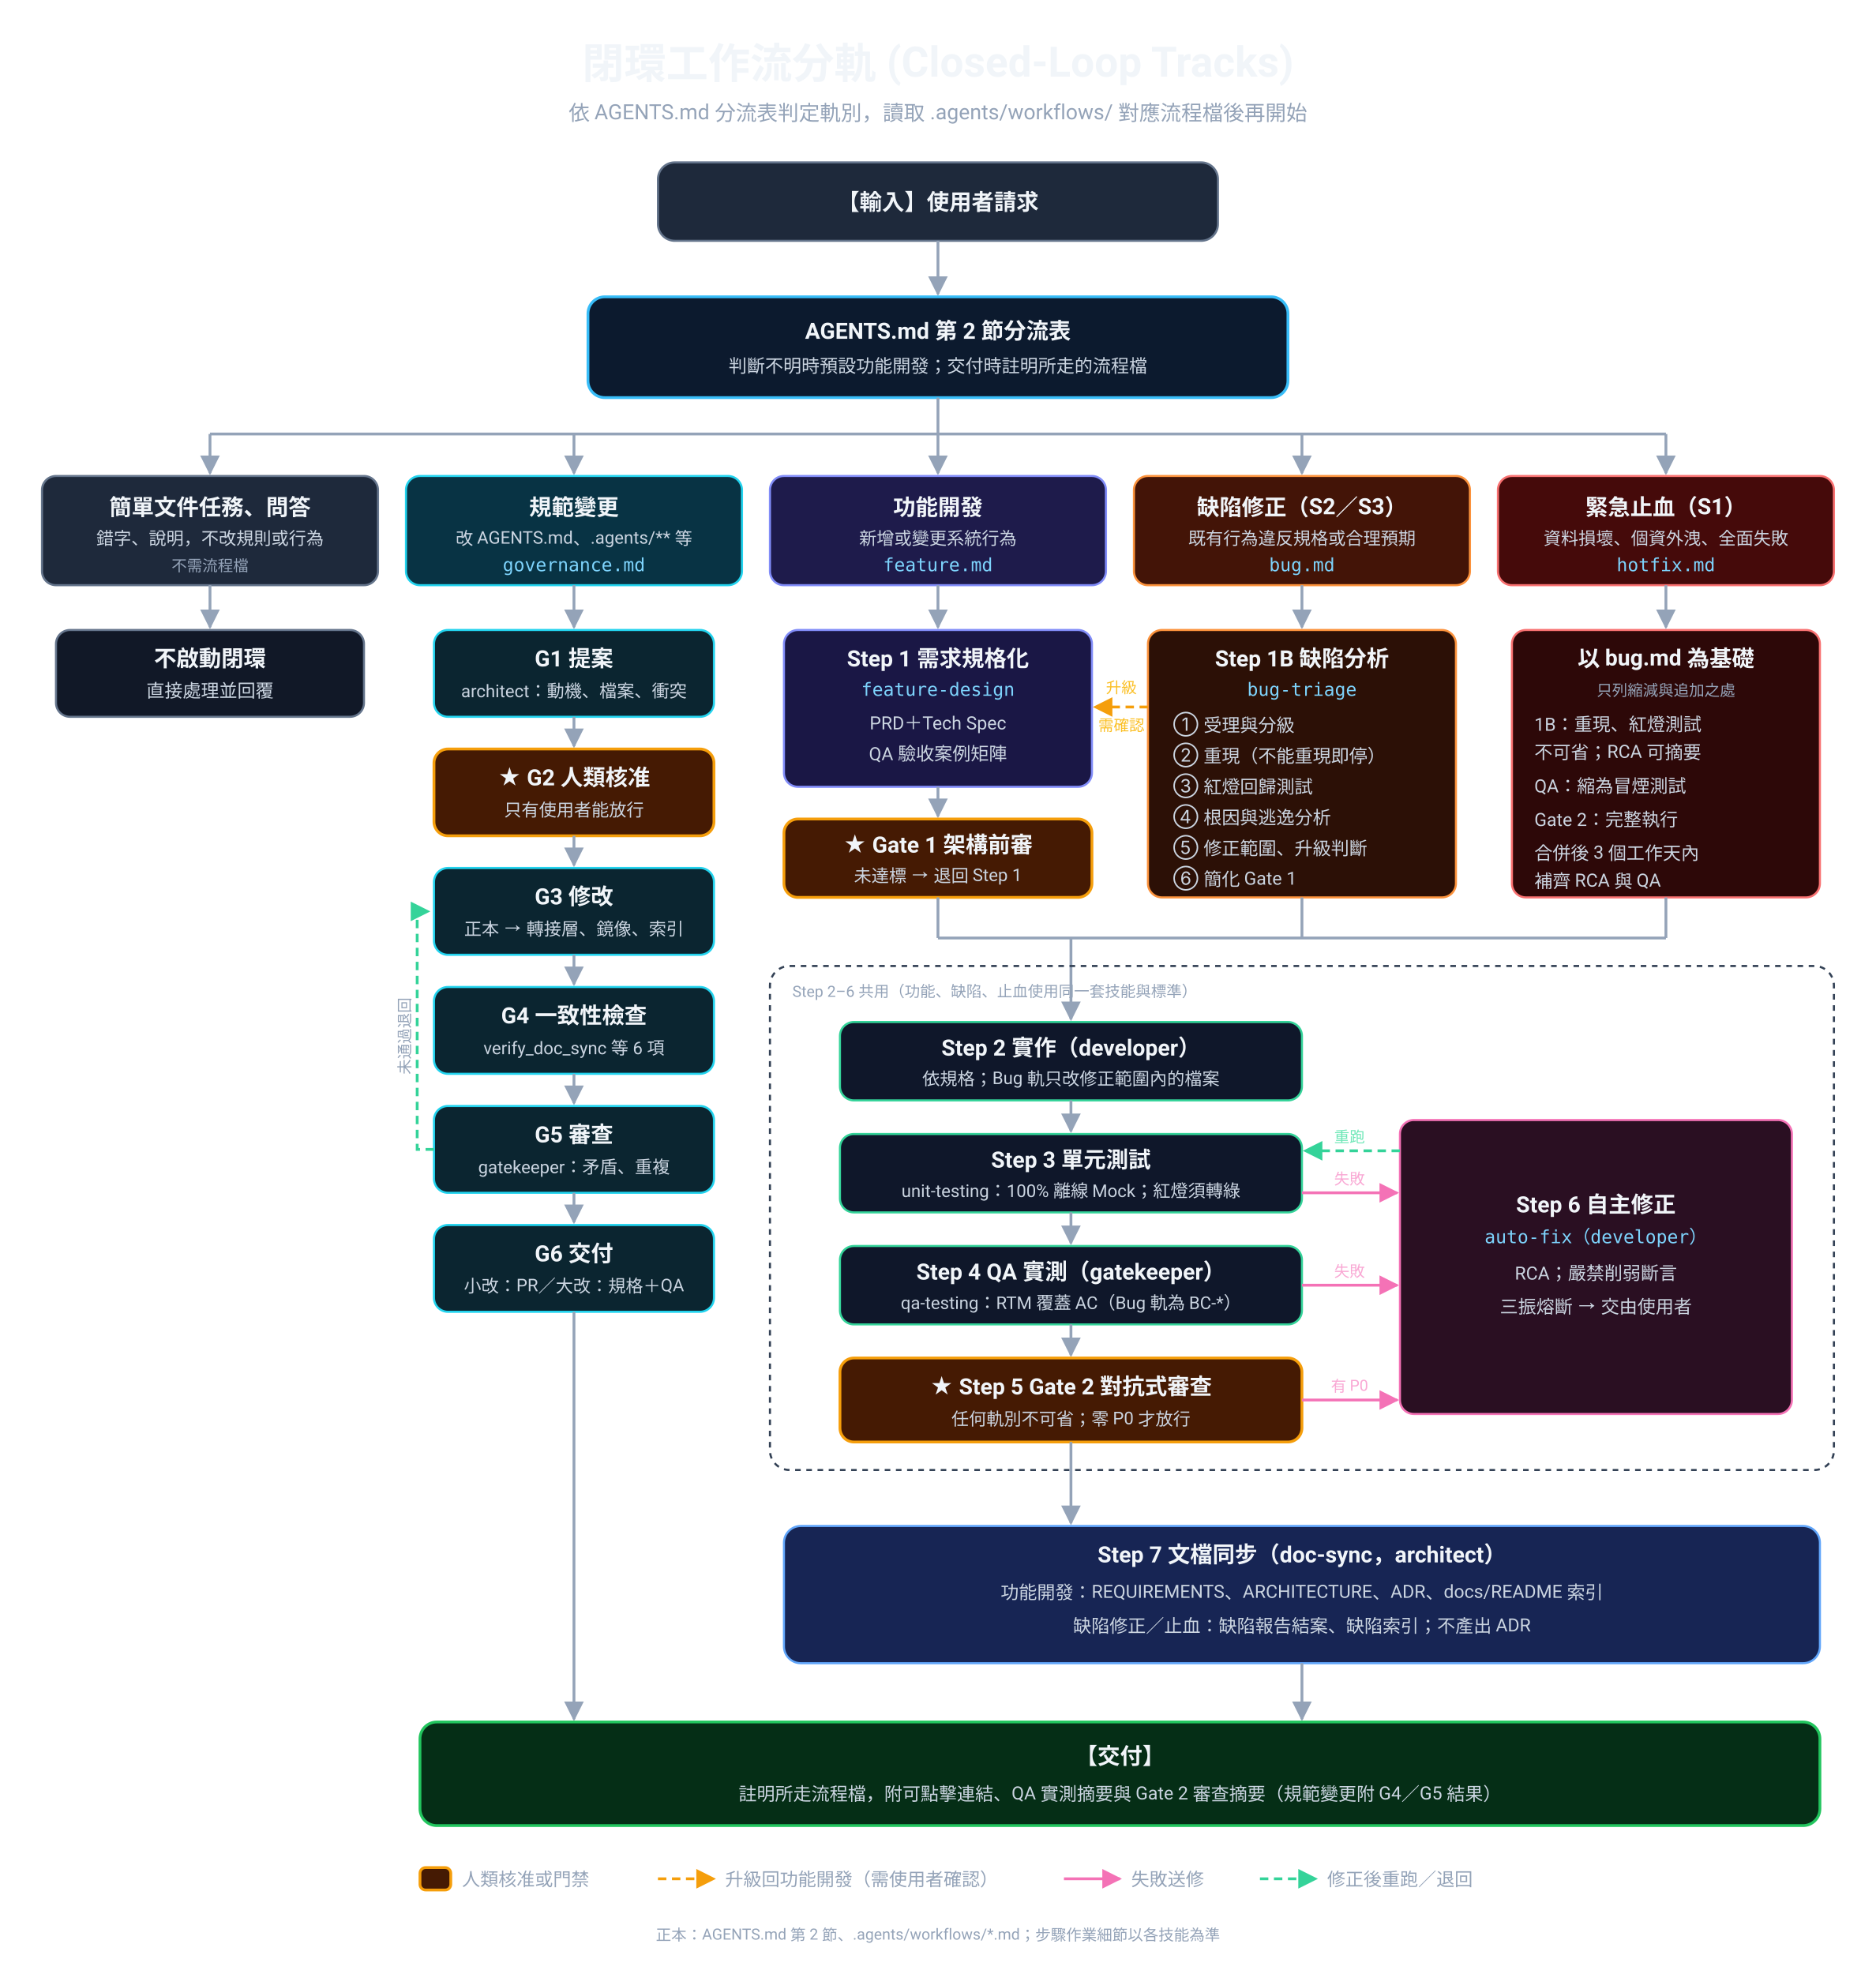
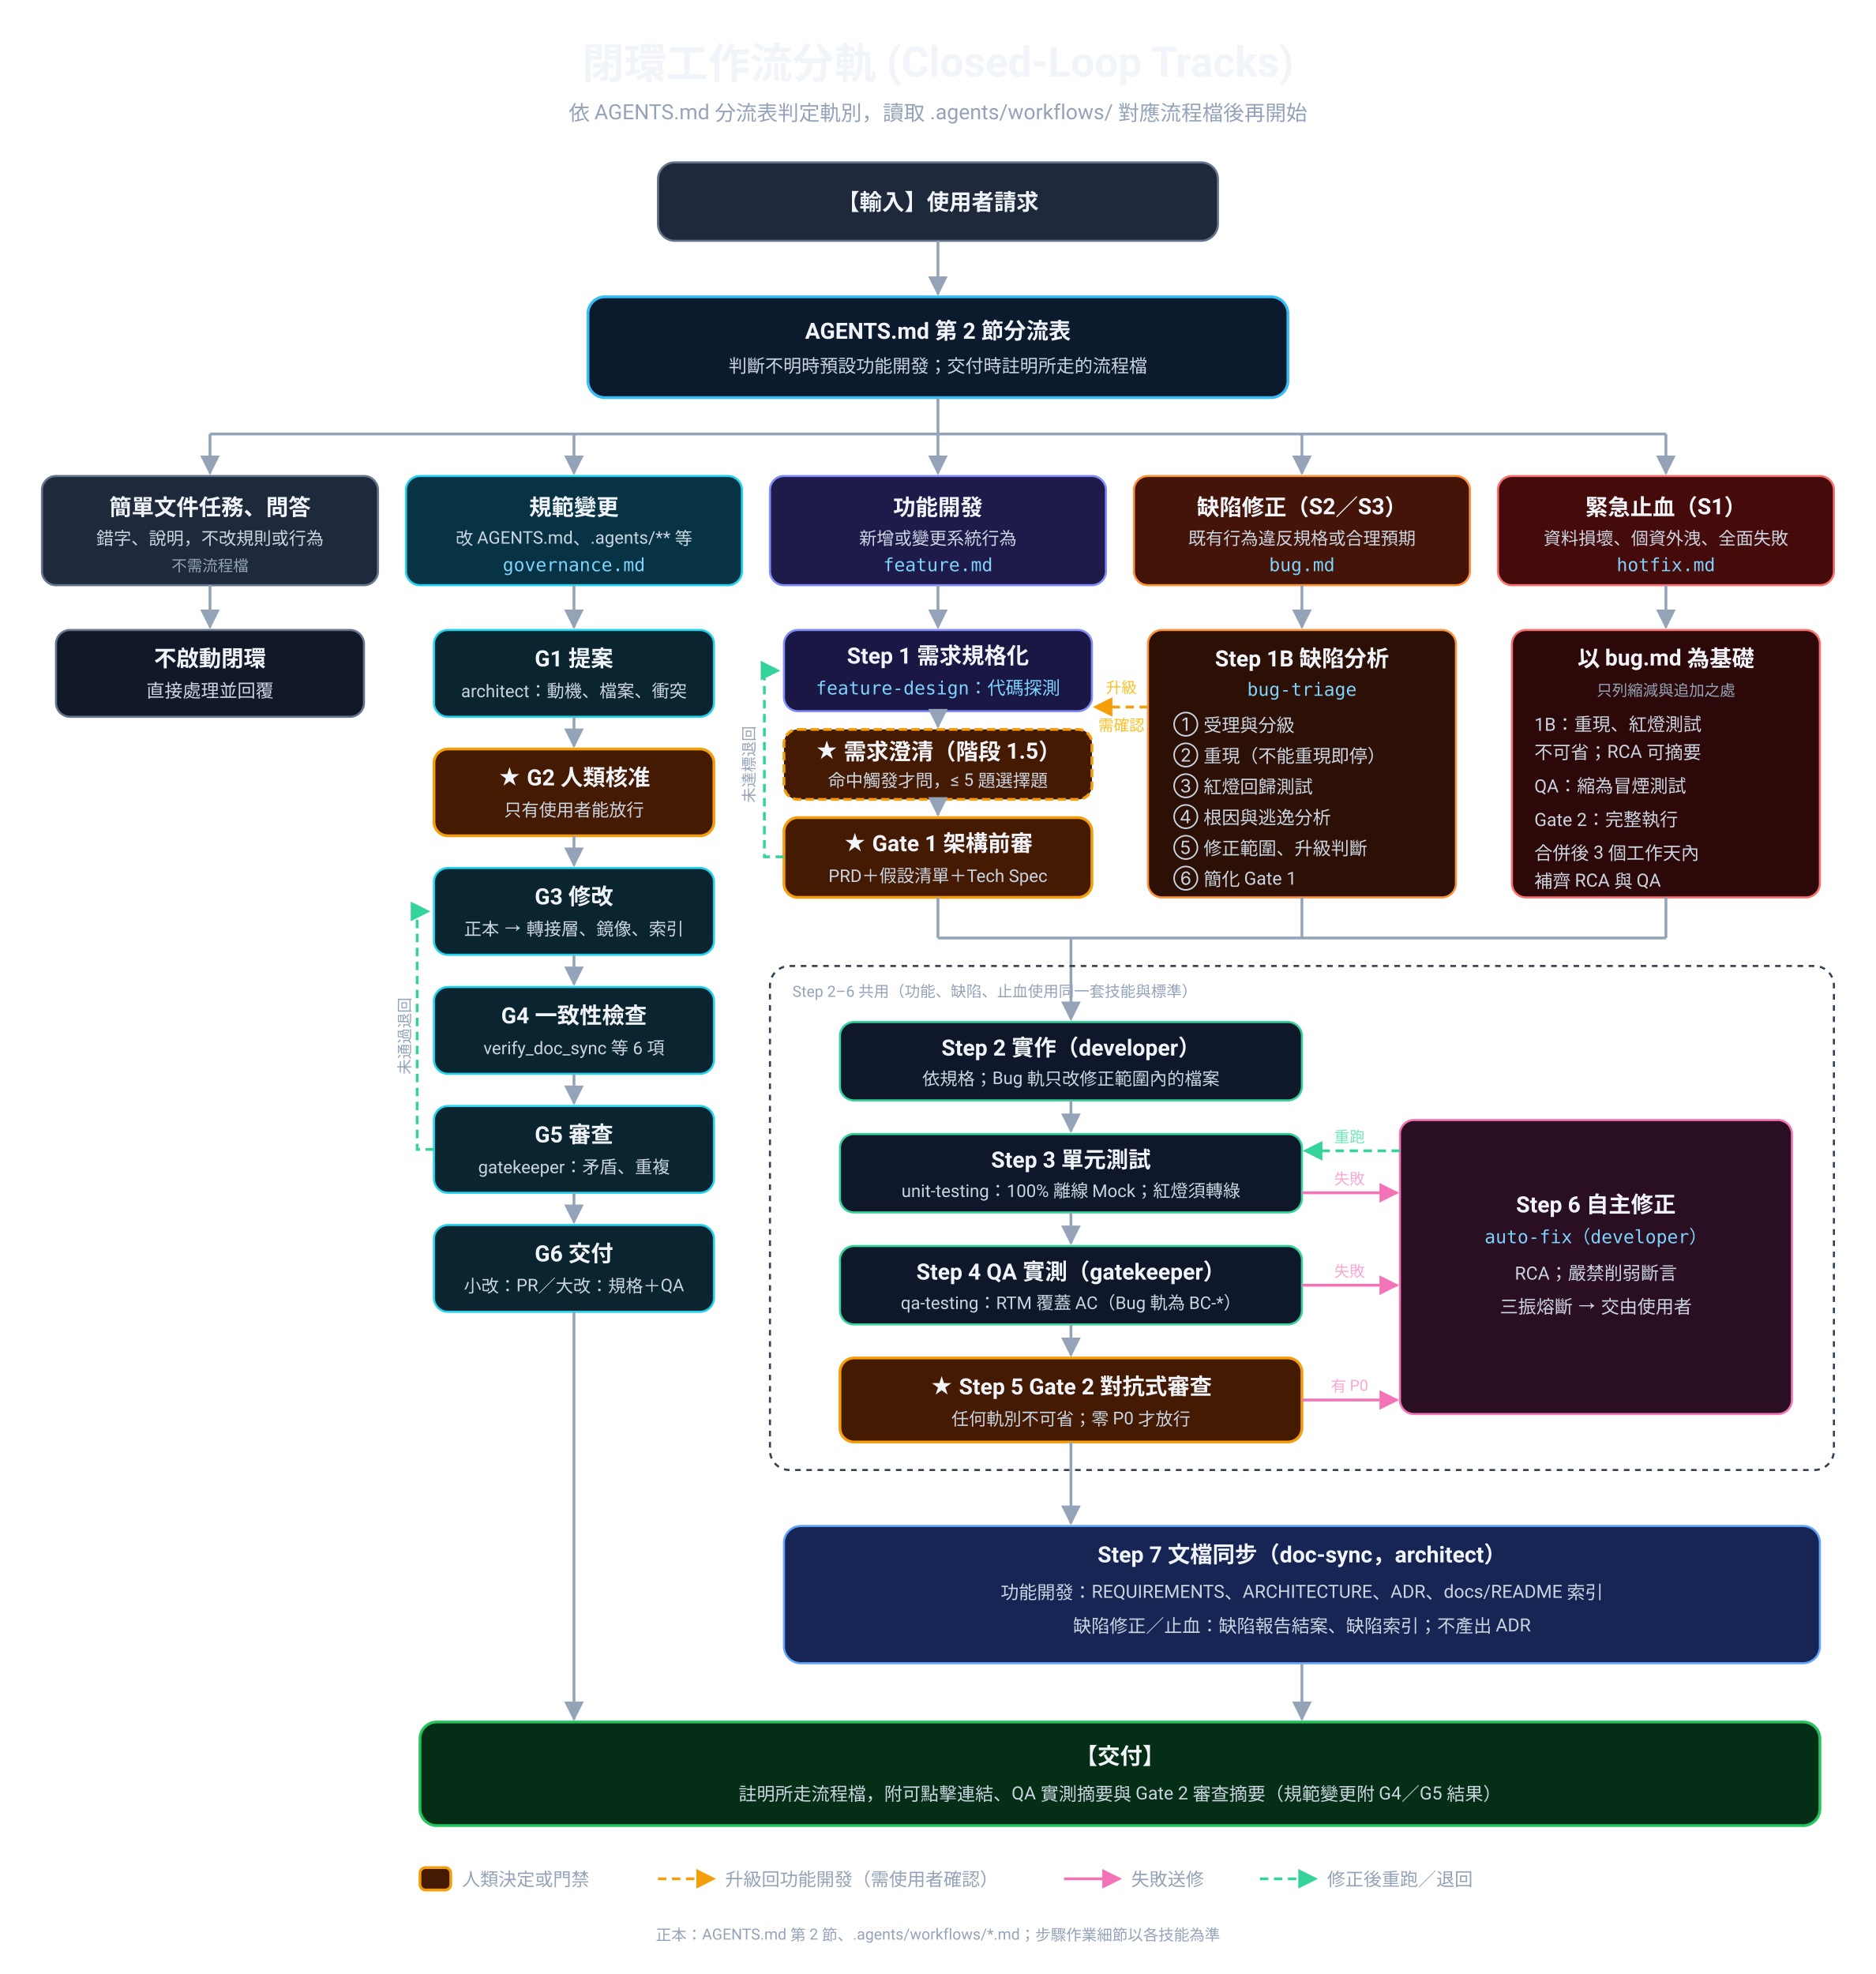
<svg xmlns="http://www.w3.org/2000/svg" viewBox="0 0 1340 1410" width="1340" height="1410" role="img" aria-labelledby="title desc" style="background:#0b1120; font-family:'Microsoft JhengHei', 'PingFang TC', 'Noto Sans TC', -apple-system, BlinkMacSystemFont, 'Segoe UI', Roboto, Helvetica, Arial, sans-serif;">
  <defs>
    <marker id="arrow" viewBox="0 0 10 10" refX="9" refY="5" markerWidth="7" markerHeight="7" orient="auto-start-reverse">
      <path d="M0,0 L10,5 L0,10 z" fill="#94a3b8" />
    </marker>
    <marker id="arrowAmber" viewBox="0 0 10 10" refX="9" refY="5" markerWidth="7" markerHeight="7" orient="auto-start-reverse">
      <path d="M0,0 L10,5 L0,10 z" fill="#f59e0b" />
    </marker>
    <marker id="arrowGreen" viewBox="0 0 10 10" refX="9" refY="5" markerWidth="7" markerHeight="7" orient="auto-start-reverse">
      <path d="M0,0 L10,5 L0,10 z" fill="#34d399" />
    </marker>
    <marker id="arrowPink" viewBox="0 0 10 10" refX="9" refY="5" markerWidth="7" markerHeight="7" orient="auto-start-reverse">
      <path d="M0,0 L10,5 L0,10 z" fill="#f472b6" />
    </marker>
    <style>
      .h1 { fill:#f1f5f9; font-size:30px; font-weight:700; }
      .sub { fill:#94a3b8; font-size:15px; }
      .bt { fill:#f1f5f9; font-size:16px; font-weight:700; }
      .bs { fill:#cbd5e1; font-size:13px; }
      .bx { fill:#cbd5e1; font-size:12.5px; }
      .mono { fill:#7dd3fc; font-size:13px; font-family:Consolas, 'Cascadia Mono', Menlo, monospace; }
      .tiny { fill:#94a3b8; font-size:11px; }
      .lg { fill:#94a3b8; font-size:13px; }
      .line { stroke:#94a3b8; stroke-width:2; fill:none; }
      .esc { stroke:#f59e0b; stroke-width:2; stroke-dasharray:6 4; fill:none; }
      .retry { stroke:#34d399; stroke-width:2; stroke-dasharray:6 4; fill:none; }
      .fail { stroke:#f472b6; stroke-width:2; fill:none; }
    </style>
  </defs>
  <text x="670" y="56" text-anchor="middle" class="h1">閉環工作流分軌 (Closed-Loop Tracks)</text>
  <text x="670" y="86" text-anchor="middle" class="sub">依 AGENTS.md 分流表判定軌別，讀取 .agents/workflows/ 對應流程檔後再開始</text>
  <rect x="470" y="116" width="400" height="56" rx="12" fill="#1e293b" stroke="#64748b" stroke-width="1.5" />
  <text x="670" y="150" text-anchor="middle" class="bt">【輸入】使用者請求</text>
  <line x1="670" y1="172" x2="670" y2="210" class="line" marker-end="url(#arrow)" />
  <rect x="420" y="212" width="500" height="72" rx="12" fill="#0c1a2e" stroke="#38bdf8" stroke-width="2" />
  <text x="670" y="242" text-anchor="middle" class="bt">AGENTS.md 第 2 節分流表</text>
  <text x="670" y="266" text-anchor="middle" class="bs">判斷不明時預設功能開發；交付時註明所走的流程檔</text>
  <path d="M670,284 V310 M150,310 H1190" class="line" />
  <line x1="150" y1="310" x2="150" y2="338" class="line" marker-end="url(#arrow)" />
  <line x1="410" y1="310" x2="410" y2="338" class="line" marker-end="url(#arrow)" />
  <line x1="670" y1="310" x2="670" y2="338" class="line" marker-end="url(#arrow)" />
  <line x1="930" y1="310" x2="930" y2="338" class="line" marker-end="url(#arrow)" />
  <line x1="1190" y1="310" x2="1190" y2="338" class="line" marker-end="url(#arrow)" />
  <rect x="30" y="340" width="240" height="78" rx="10" fill="#1e293b" stroke="#64748b" stroke-width="1.5" />
  <text x="150" y="368" text-anchor="middle" class="bt">簡單文件任務、問答</text>
  <text x="150" y="389" text-anchor="middle" class="bx">錯字、說明，不改規則或行為</text>
  <text x="150" y="408" text-anchor="middle" class="tiny">不需流程檔</text>
  <rect x="290" y="340" width="240" height="78" rx="10" fill="#083344" stroke="#22d3ee" stroke-width="1.5" />
  <text x="410" y="368" text-anchor="middle" class="bt">規範變更</text>
  <text x="410" y="389" text-anchor="middle" class="bx">改 AGENTS.md、.agents/** 等</text>
  <text x="410" y="408" text-anchor="middle" class="mono">governance.md</text>
  <rect x="550" y="340" width="240" height="78" rx="10" fill="#1e1b4b" stroke="#818cf8" stroke-width="1.5" />
  <text x="670" y="368" text-anchor="middle" class="bt">功能開發</text>
  <text x="670" y="389" text-anchor="middle" class="bx">新增或變更系統行為</text>
  <text x="670" y="408" text-anchor="middle" class="mono">feature.md</text>
  <rect x="810" y="340" width="240" height="78" rx="10" fill="#431407" stroke="#fb923c" stroke-width="1.5" />
  <text x="930" y="368" text-anchor="middle" class="bt">缺陷修正（S2／S3）</text>
  <text x="930" y="389" text-anchor="middle" class="bx">既有行為違反規格或合理預期</text>
  <text x="930" y="408" text-anchor="middle" class="mono">bug.md</text>
  <rect x="1070" y="340" width="240" height="78" rx="10" fill="#450a0a" stroke="#f87171" stroke-width="1.5" />
  <text x="1190" y="368" text-anchor="middle" class="bt">緊急止血（S1）</text>
  <text x="1190" y="389" text-anchor="middle" class="bx">資料損壞、個資外洩、全面失敗</text>
  <text x="1190" y="408" text-anchor="middle" class="mono">hotfix.md</text>
  <line x1="150" y1="418" x2="150" y2="448" class="line" marker-end="url(#arrow)" />
  <rect x="40" y="450" width="220" height="62" rx="10" fill="#111827" stroke="#64748b" stroke-width="1.5" />
  <text x="150" y="476" text-anchor="middle" class="bt">不啟動閉環</text>
  <text x="150" y="498" text-anchor="middle" class="bs">直接處理並回覆</text>
  <line x1="410" y1="418" x2="410" y2="448" class="line" marker-end="url(#arrow)" />
  <rect x="310" y="450" width="200" height="62" rx="10" fill="#0b2530" stroke="#22d3ee" stroke-width="1.5" />
  <text x="410" y="476" text-anchor="middle" class="bt">G1 提案</text>
  <text x="410" y="498" text-anchor="middle" class="bx">architect：動機、檔案、衝突</text>
  <line x1="410" y1="512" x2="410" y2="533" class="line" marker-end="url(#arrow)" />
  <rect x="310" y="535" width="200" height="62" rx="10" fill="#451a03" stroke="#f59e0b" stroke-width="2" />
  <text x="410" y="561" text-anchor="middle" class="bt">★ G2 人類核准</text>
  <text x="410" y="583" text-anchor="middle" class="bx">只有使用者能放行</text>
  <line x1="410" y1="597" x2="410" y2="618" class="line" marker-end="url(#arrow)" />
  <rect x="310" y="620" width="200" height="62" rx="10" fill="#0b2530" stroke="#22d3ee" stroke-width="1.5" />
  <text x="410" y="646" text-anchor="middle" class="bt">G3 修改</text>
  <text x="410" y="668" text-anchor="middle" class="bx">正本 → 轉接層、鏡像、索引</text>
  <line x1="410" y1="682" x2="410" y2="703" class="line" marker-end="url(#arrow)" />
  <rect x="310" y="705" width="200" height="62" rx="10" fill="#0b2530" stroke="#22d3ee" stroke-width="1.5" />
  <text x="410" y="731" text-anchor="middle" class="bt">G4 一致性檢查</text>
  <text x="410" y="753" text-anchor="middle" class="bx">verify_doc_sync 等 6 項</text>
  <line x1="410" y1="767" x2="410" y2="788" class="line" marker-end="url(#arrow)" />
  <rect x="310" y="790" width="200" height="62" rx="10" fill="#0b2530" stroke="#22d3ee" stroke-width="1.5" />
  <text x="410" y="816" text-anchor="middle" class="bt">G5 審查</text>
  <text x="410" y="838" text-anchor="middle" class="bx">gatekeeper：矛盾、重複</text>
  <line x1="410" y1="852" x2="410" y2="873" class="line" marker-end="url(#arrow)" />
  <rect x="310" y="875" width="200" height="62" rx="10" fill="#0b2530" stroke="#22d3ee" stroke-width="1.5" />
  <text x="410" y="901" text-anchor="middle" class="bt">G6 交付</text>
  <text x="410" y="923" text-anchor="middle" class="bx">小改：PR／大改：規格＋QA</text>
  <path d="M310,821 H298 V651 H306" class="retry" marker-end="url(#arrowGreen)" />
  <text x="293" y="740" text-anchor="middle" class="tiny" transform="rotate(-90 293 740)">未通過退回</text>
  <line x1="670" y1="418" x2="670" y2="448" class="line" marker-end="url(#arrow)" />
-   <rect x="560" y="450" width="220" height="112" rx="10" fill="#1a1745" stroke="#818cf8" stroke-width="1.5" />
-   <text x="670" y="476" text-anchor="middle" class="bt">Step 1 需求規格化</text>
-   <text x="670" y="497" text-anchor="middle" class="mono">feature-design</text>
-   <text x="670" y="521" text-anchor="middle" class="bs">PRD＋Tech Spec</text>
-   <text x="670" y="543" text-anchor="middle" class="bs">QA 驗收案例矩陣</text>
-   <line x1="670" y1="562" x2="670" y2="583" class="line" marker-end="url(#arrow)" />
-   <rect x="560" y="585" width="220" height="56" rx="10" fill="#451a03" stroke="#f59e0b" stroke-width="2" />
-   <text x="670" y="609" text-anchor="middle" class="bt">★ Gate 1 架構前審</text>
-   <text x="670" y="630" text-anchor="middle" class="bx">未達標 → 退回 Step 1</text>
+   <rect x="560" y="450" width="220" height="58" rx="10" fill="#1a1745" stroke="#818cf8" stroke-width="1.5" />
+   <text x="670" y="474" text-anchor="middle" class="bt">Step 1 需求規格化</text>
+   <text x="670" y="496" text-anchor="middle" class="mono">feature-design：代碼探測</text>
+   <line x1="670" y1="508" x2="670" y2="519" class="line" marker-end="url(#arrow)" />
+   <rect x="560" y="521" width="220" height="50" rx="10" fill="#451a03" stroke="#f59e0b" stroke-width="2" stroke-dasharray="6 3" />
+   <text x="670" y="542" text-anchor="middle" class="bt">★ 需求澄清（階段 1.5）</text>
+   <text x="670" y="562" text-anchor="middle" class="bx">命中觸發才問，≤ 5 題選擇題</text>
+   <line x1="670" y1="571" x2="670" y2="582" class="line" marker-end="url(#arrow)" />
+   <rect x="560" y="584" width="220" height="57" rx="10" fill="#451a03" stroke="#f59e0b" stroke-width="2" />
+   <text x="670" y="608" text-anchor="middle" class="bt">★ Gate 1 架構前審</text>
+   <text x="670" y="630" text-anchor="middle" class="bx">PRD＋假設清單＋Tech Spec</text>
+   <path d="M560,612 H546 V479 H556" class="retry" marker-end="url(#arrowGreen)" />
+   <text x="539" y="546" text-anchor="middle" class="tiny" transform="rotate(-90 539 546)">未達標退回</text>
  <line x1="930" y1="418" x2="930" y2="448" class="line" marker-end="url(#arrow)" />
  <rect x="820" y="450" width="220" height="191" rx="10" fill="#2c1006" stroke="#fb923c" stroke-width="1.5" />
  <text x="930" y="476" text-anchor="middle" class="bt">Step 1B 缺陷分析</text>
  <text x="930" y="497" text-anchor="middle" class="mono">bug-triage</text>
  <text x="838" y="522" class="bs">① 受理與分級</text>
  <text x="838" y="544" class="bs">② 重現（不能重現即停）</text>
  <text x="838" y="566" class="bs">③ 紅燈回歸測試</text>
  <text x="838" y="588" class="bs">④ 根因與逃逸分析</text>
  <text x="838" y="610" class="bs">⑤ 修正範圍、升級判斷</text>
  <text x="838" y="632" class="bs">⑥ 簡化 Gate 1</text>
  <line x1="820" y1="505" x2="782" y2="505" class="esc" marker-end="url(#arrowAmber)" />
  <text x="801" y="495" text-anchor="middle" class="tiny" style="fill:#fbbf24">升級</text>
  <text x="801" y="522" text-anchor="middle" class="tiny" style="fill:#fbbf24">需確認</text>
  <line x1="1190" y1="418" x2="1190" y2="448" class="line" marker-end="url(#arrow)" />
  <rect x="1080" y="450" width="220" height="191" rx="10" fill="#2d0808" stroke="#f87171" stroke-width="1.5" />
  <text x="1190" y="476" text-anchor="middle" class="bt">以 bug.md 為基礎</text>
  <text x="1190" y="497" text-anchor="middle" class="tiny">只列縮減與追加之處</text>
  <text x="1096" y="522" class="bs">1B：重現、紅燈測試</text>
  <text x="1096" y="542" class="bs">　　不可省；RCA 可摘要</text>
  <text x="1096" y="566" class="bs">QA：縮為冒煙測試</text>
  <text x="1096" y="590" class="bs">Gate 2：完整執行</text>
  <text x="1096" y="614" class="bs">合併後 3 個工作天內</text>
  <text x="1096" y="634" class="bs">　　補齊 RCA 與 QA</text>
  <path d="M670,641 V670 M930,641 V670 M1190,641 V670 M670,670 H1190" class="line" />
  <line x1="765" y1="670" x2="765" y2="728" class="line" marker-end="url(#arrow)" />
  <rect x="550" y="690" width="760" height="360" rx="14" fill="none" stroke="#334155" stroke-width="1.5" stroke-dasharray="4 4" />
  <text x="566" y="712" class="tiny">Step 2–6 共用（功能、缺陷、止血使用同一套技能與標準）</text>
  <rect x="600" y="730" width="330" height="56" rx="10" fill="#0f172a" stroke="#34d399" stroke-width="1.5" />
  <text x="765" y="754" text-anchor="middle" class="bt">Step 2 實作（developer）</text>
  <text x="765" y="775" text-anchor="middle" class="bx">依規格；Bug 軌只改修正範圍內的檔案</text>
  <line x1="765" y1="786" x2="765" y2="808" class="line" marker-end="url(#arrow)" />
  <rect x="600" y="810" width="330" height="56" rx="10" fill="#0f172a" stroke="#34d399" stroke-width="1.5" />
  <text x="765" y="834" text-anchor="middle" class="bt">Step 3 單元測試</text>
  <text x="765" y="855" text-anchor="middle" class="bx">unit-testing：100% 離線 Mock；紅燈須轉綠</text>
  <line x1="765" y1="866" x2="765" y2="888" class="line" marker-end="url(#arrow)" />
  <rect x="600" y="890" width="330" height="56" rx="10" fill="#0f172a" stroke="#34d399" stroke-width="1.5" />
  <text x="765" y="914" text-anchor="middle" class="bt">Step 4 QA 實測（gatekeeper）</text>
  <text x="765" y="935" text-anchor="middle" class="bx">qa-testing：RTM 覆蓋 AC（Bug 軌為 BC-*）</text>
  <line x1="765" y1="946" x2="765" y2="968" class="line" marker-end="url(#arrow)" />
  <rect x="600" y="970" width="330" height="60" rx="10" fill="#451a03" stroke="#f59e0b" stroke-width="2" />
  <text x="765" y="996" text-anchor="middle" class="bt">★ Step 5 Gate 2 對抗式審查</text>
  <text x="765" y="1018" text-anchor="middle" class="bx">任何軌別不可省；零 P0 才放行</text>
  <rect x="1000" y="800" width="280" height="210" rx="10" fill="#2a0f22" stroke="#f472b6" stroke-width="1.5" />
  <text x="1140" y="866" text-anchor="middle" class="bt">Step 6 自主修正</text>
  <text x="1140" y="888" text-anchor="middle" class="mono">auto-fix（developer）</text>
  <text x="1140" y="914" text-anchor="middle" class="bs">RCA；嚴禁削弱斷言</text>
  <text x="1140" y="938" text-anchor="middle" class="bs">三振熔斷 → 交由使用者</text>
  <line x1="930" y1="852" x2="998" y2="852" class="fail" marker-end="url(#arrowPink)" />
  <text x="964" y="846" text-anchor="middle" class="tiny" style="fill:#f9a8d4">失敗</text>
  <line x1="930" y1="918" x2="998" y2="918" class="fail" marker-end="url(#arrowPink)" />
  <text x="964" y="912" text-anchor="middle" class="tiny" style="fill:#f9a8d4">失敗</text>
  <line x1="930" y1="1000" x2="998" y2="1000" class="fail" marker-end="url(#arrowPink)" />
  <text x="964" y="994" text-anchor="middle" class="tiny" style="fill:#f9a8d4">有 P0</text>
  <line x1="1000" y1="822" x2="932" y2="822" class="retry" marker-end="url(#arrowGreen)" />
  <text x="964" y="816" text-anchor="middle" class="tiny" style="fill:#6ee7b7">重跑</text>
  <line x1="765" y1="1030" x2="765" y2="1088" class="line" marker-end="url(#arrow)" />
  <rect x="560" y="1090" width="740" height="98" rx="12" fill="#172554" stroke="#60a5fa" stroke-width="1.5" />
  <text x="930" y="1116" text-anchor="middle" class="bt">Step 7 文檔同步（doc-sync，architect）</text>
  <text x="930" y="1142" text-anchor="middle" class="bs">功能開發：REQUIREMENTS、ARCHITECTURE、ADR、docs/README 索引</text>
  <text x="930" y="1166" text-anchor="middle" class="bs">缺陷修正／止血：缺陷報告結案、缺陷索引；不產出 ADR</text>
  <line x1="930" y1="1188" x2="930" y2="1228" class="line" marker-end="url(#arrow)" />
  <line x1="410" y1="937" x2="410" y2="1228" class="line" marker-end="url(#arrow)" />
  <rect x="300" y="1230" width="1000" height="74" rx="12" fill="#052e16" stroke="#22c55e" stroke-width="2" />
  <text x="800" y="1260" text-anchor="middle" class="bt">【交付】</text>
  <text x="800" y="1286" text-anchor="middle" class="bs">註明所走流程檔，附可點擊連結、QA 實測摘要與 Gate 2 審查摘要（規範變更附 G4／G5 結果）</text>
  <rect x="300" y="1334" width="22" height="16" rx="4" fill="#451a03" stroke="#f59e0b" stroke-width="2" />
-   <text x="330" y="1347" class="lg">人類核准或門禁</text>
+   <text x="330" y="1347" class="lg">人類決定或門禁</text>
  <line x1="470" y1="1342" x2="510" y2="1342" class="esc" marker-end="url(#arrowAmber)" />
  <text x="518" y="1347" class="lg">升級回功能開發（需使用者確認）</text>
  <line x1="760" y1="1342" x2="800" y2="1342" class="fail" marker-end="url(#arrowPink)" />
  <text x="808" y="1347" class="lg">失敗送修</text>
  <line x1="900" y1="1342" x2="940" y2="1342" class="retry" marker-end="url(#arrowGreen)" />
  <text x="948" y="1347" class="lg">修正後重跑／退回</text>
  <text x="670" y="1386" text-anchor="middle" class="tiny">正本：AGENTS.md 第 2 節、.agents/workflows/*.md；步驟作業細節以各技能為準</text>
</svg>
